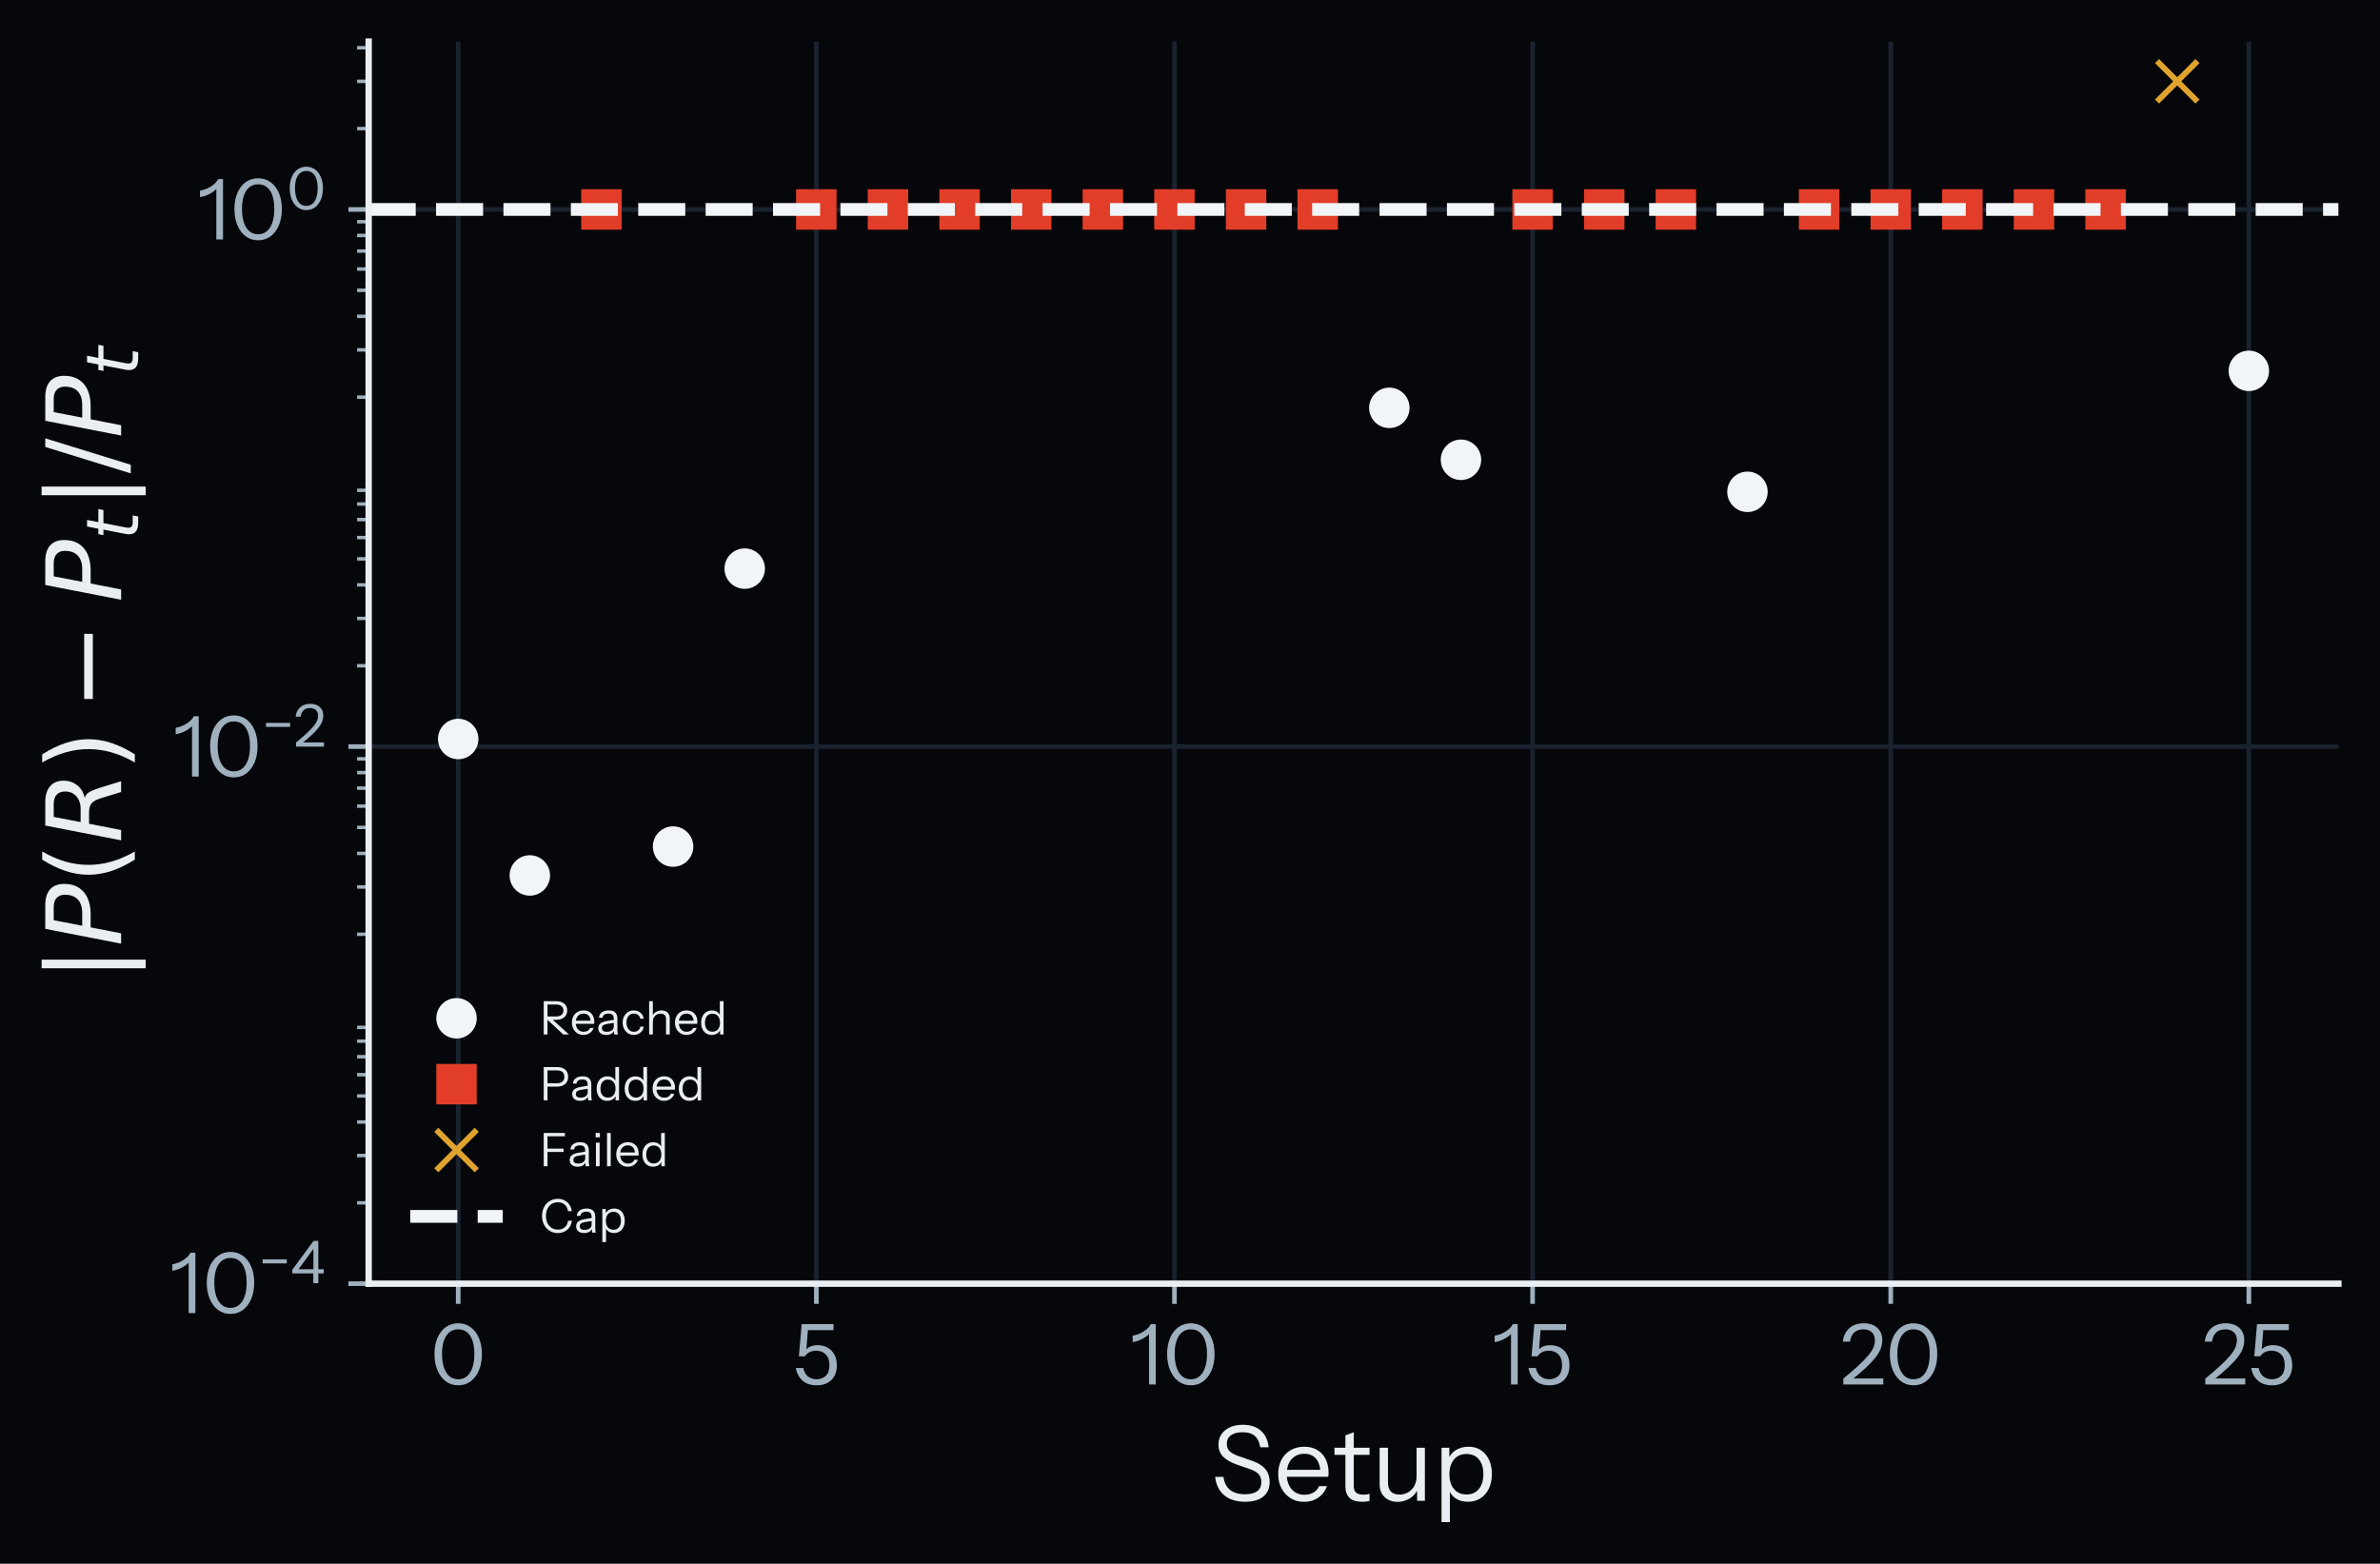
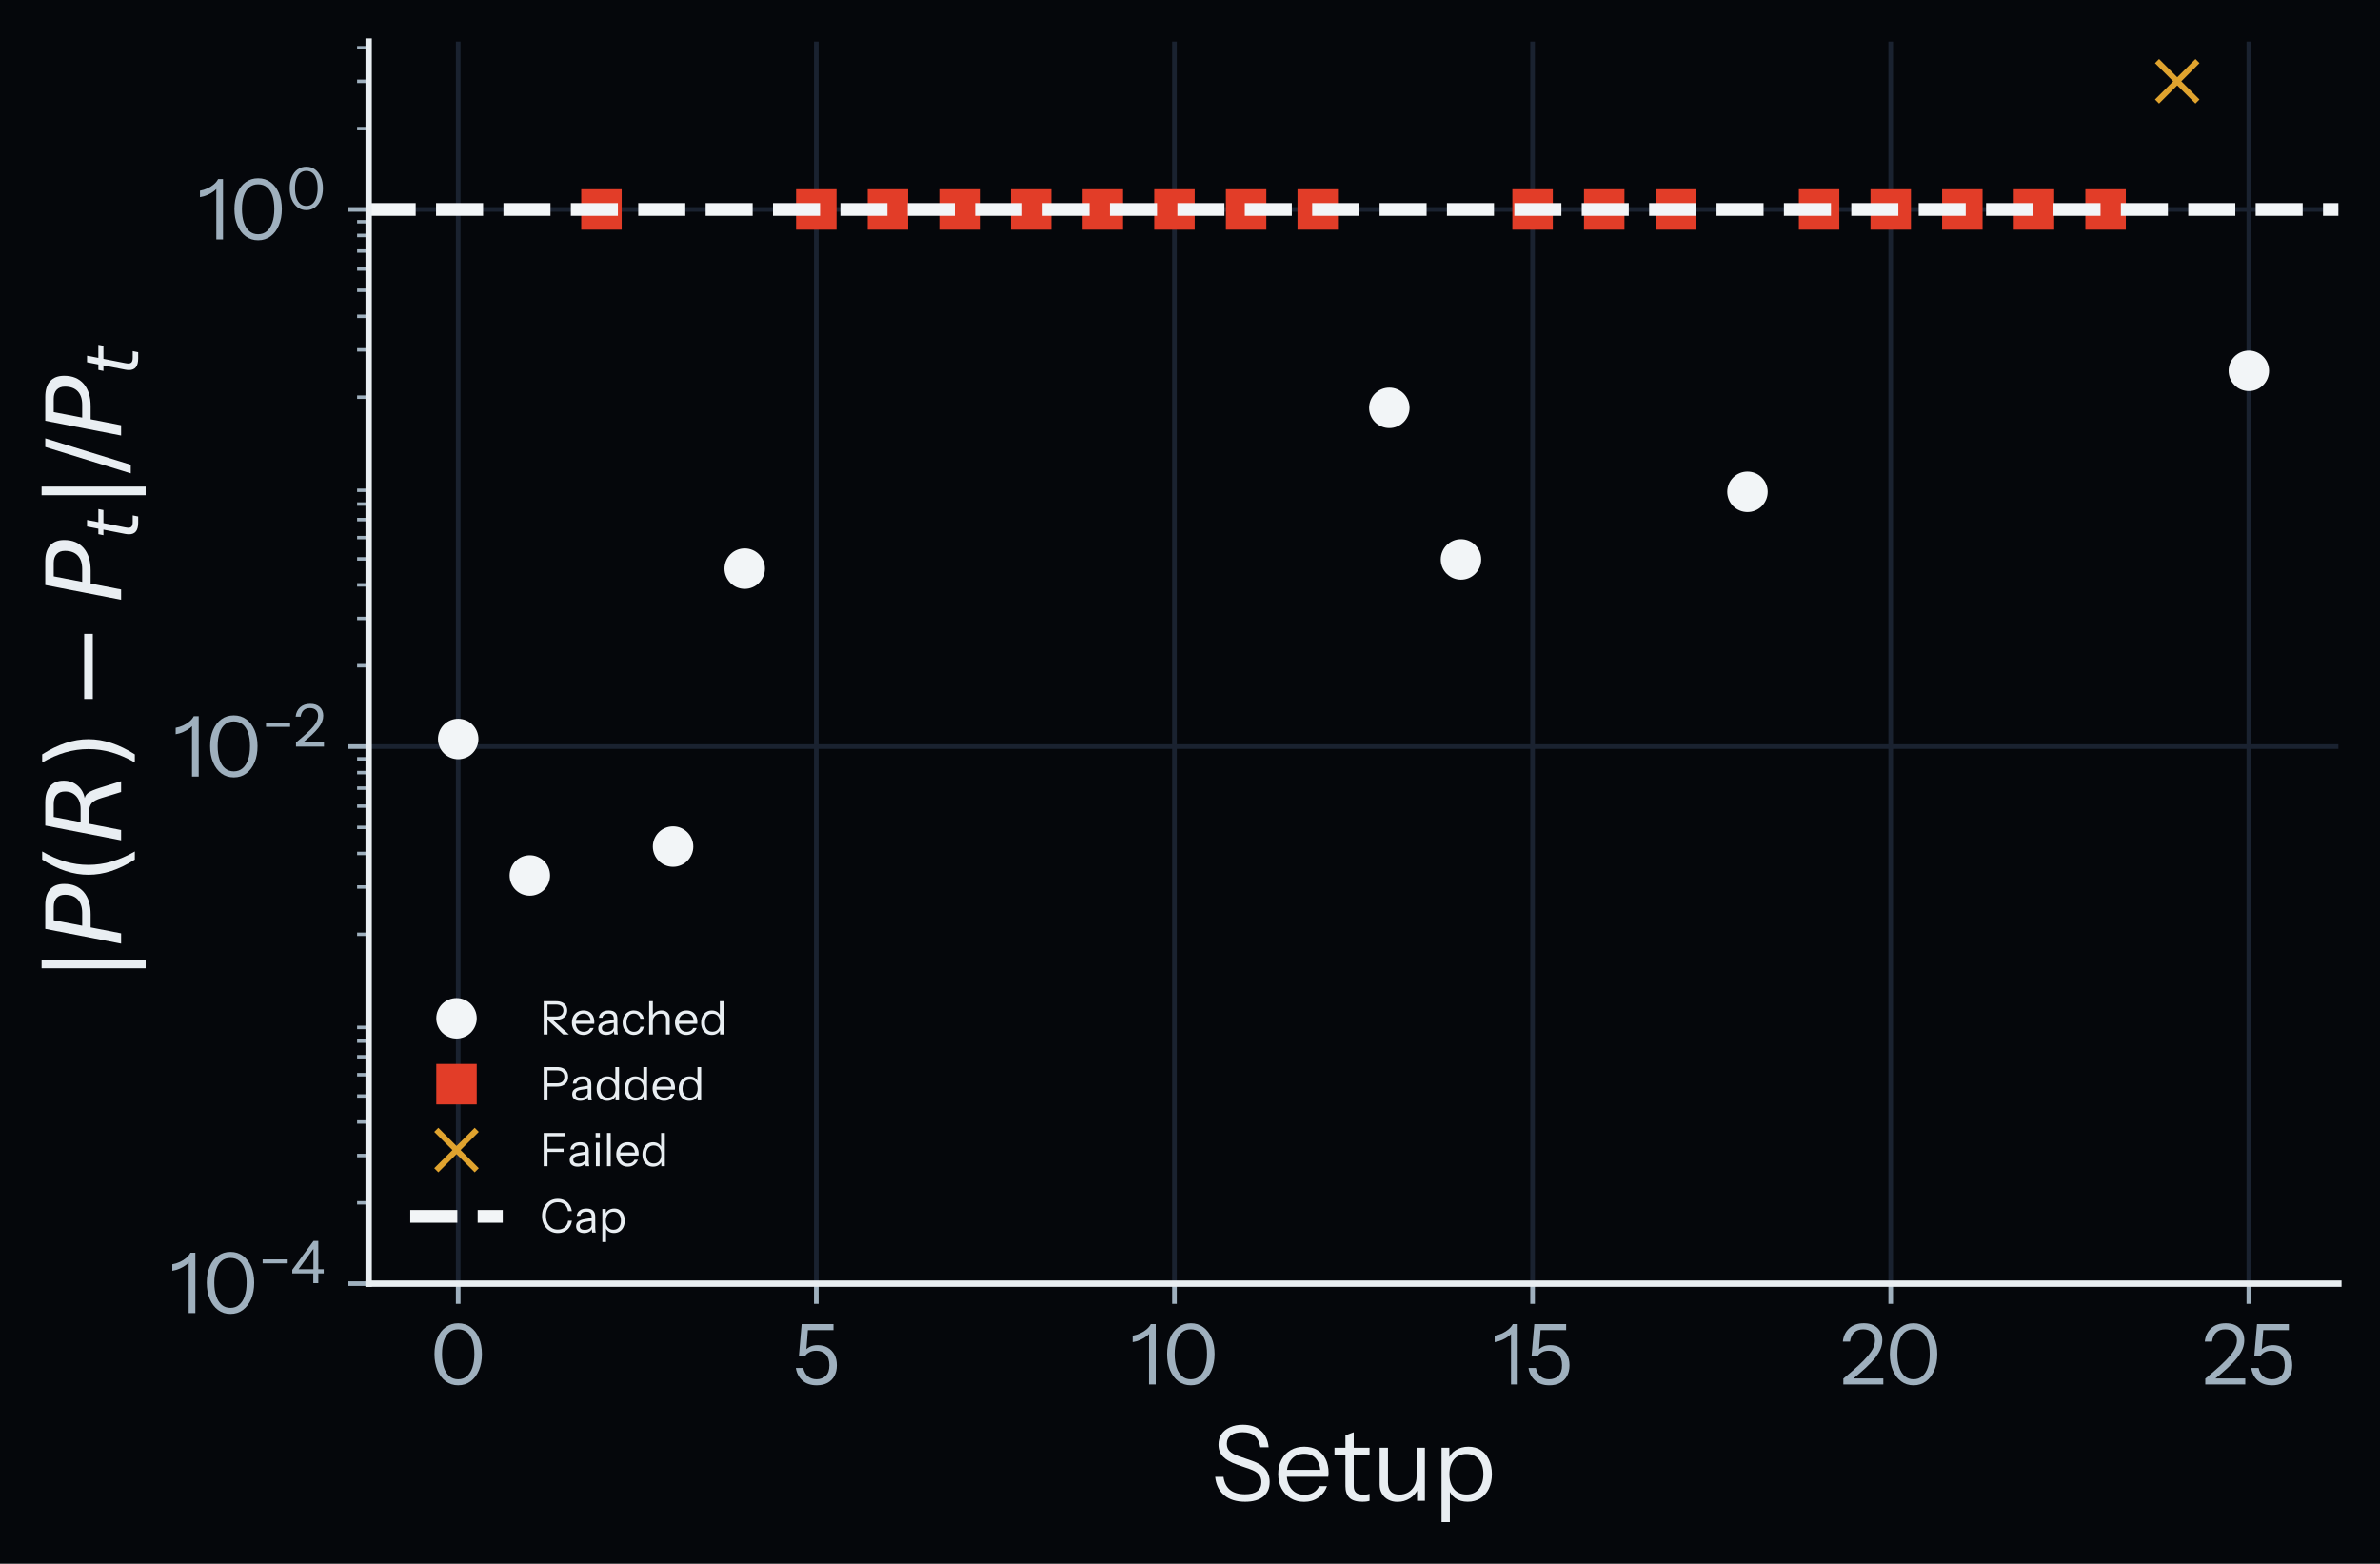
<svg xmlns="http://www.w3.org/2000/svg" xmlns:xlink="http://www.w3.org/1999/xlink" width="411.779pt" height="270.576pt" viewBox="0 0 411.779 270.576" version="1.1">
  <defs>
    <style type="text/css">*{stroke-linejoin: round; stroke-linecap: butt}</style>
  </defs>
  <g id="figure_1">
    <g id="patch_1">
      <path d="M 0 270.576  L 411.779 270.576  L 411.779 0  L 0 0  z " style="fill: #05070b" />
    </g>
    <g id="axes_1">
      <g id="patch_2">
        <path d="M 63.785 222.116  L 404.579 222.116  L 404.579 7.2  L 63.785 7.2  z " style="fill: #05070b" />
      </g>
      <g id="matplotlib.axis_1">
        <g id="xtick_1">
          <g id="line2d_1">
            <path d="M 79.276 222.116  L 79.276 7.2  " clip-path="url(#p73567a2a23)" style="fill: none; stroke: #1a2230; stroke-width: 0.8; stroke-linecap: square" />
          </g>
          <g id="line2d_2">
            <defs>
              <path id="m2e974000b8" d="M 0 0  L 0 3.5  " style="stroke: #9fb0be; stroke-width: 0.8" />
            </defs>
            <g>
              <use xlink:href="#m2e974000b8" x="79.276" y="222.116" style="fill: #9fb0be; stroke: #9fb0be; stroke-width: 0.8" />
            </g>
          </g>
          <g id="text_1">
            <g style="fill: #9fb0be" transform="translate(74.44758 239.5564) scale(0.145 -0.145)">
              <defs>
                <path id="InstrumentSans-Regular-30" d="M 2131 -64  Q 1587 -64 1180 240  Q 774 544 547 1085  Q 320 1626 320 2323  Q 320 3021 544 3549  Q 768 4077 1177 4374  Q 1587 4672 2131 4672  Q 2675 4672 3081 4374  Q 3488 4077 3715 3549  Q 3942 3021 3942 2323  Q 3942 1619 3715 1081  Q 3488 544 3081 240  Q 2675 -64 2131 -64  z M 2131 397  Q 2522 397 2797 630  Q 3072 864 3219 1296  Q 3366 1728 3366 2330  Q 3366 2925 3222 3347  Q 3078 3770 2803 3990  Q 2528 4211 2131 4211  Q 1734 4211 1459 3987  Q 1184 3763 1040 3344  Q 896 2925 896 2330  Q 896 1728 1043 1293  Q 1190 858 1465 627  Q 1741 397 2131 397  z " transform="scale(0.015625)" />
              </defs>
              <use xlink:href="#InstrumentSans-Regular-30" />
            </g>
          </g>
        </g>
        <g id="xtick_2">
          <g id="line2d_3">
            <path d="M 141.238 222.116  L 141.238 7.2  " clip-path="url(#p73567a2a23)" style="fill: none; stroke: #1a2230; stroke-width: 0.8; stroke-linecap: square" />
          </g>
          <g id="line2d_4">
            <g>
              <use xlink:href="#m2e974000b8" x="141.238" y="222.116" style="fill: #9fb0be; stroke: #9fb0be; stroke-width: 0.8" />
            </g>
          </g>
          <g id="text_2">
            <g style="fill: #9fb0be" transform="translate(137.0762 239.5564) scale(0.145 -0.145)">
              <defs>
                <path id="InstrumentSans-Regular-35" d="M 1869 -64  Q 1184 -64 774 304  Q 365 672 275 1261  L 838 1261  Q 922 845 1194 621  Q 1466 397 1856 397  Q 2266 397 2550 653  Q 2835 909 2835 1466  Q 2835 2022 2550 2300  Q 2266 2579 1830 2579  Q 1517 2579 1286 2451  Q 1056 2323 979 2150  L 506 2150  L 717 4608  L 3149 4608  L 3149 4147  L 1030 4147  L 1210 4339  L 1062 2483  L 941 2528  Q 1056 2720 1312 2861  Q 1568 3002 1939 3002  Q 2368 3002 2697 2816  Q 3027 2630 3216 2288  Q 3405 1946 3405 1466  Q 3405 986 3216 643  Q 3027 301 2684 118  Q 2342 -64 1869 -64  z " transform="scale(0.015625)" />
              </defs>
              <use xlink:href="#InstrumentSans-Regular-35" />
            </g>
          </g>
        </g>
        <g id="xtick_3">
          <g id="line2d_5">
            <path d="M 203.201 222.116  L 203.201 7.2  " clip-path="url(#p73567a2a23)" style="fill: none; stroke: #1a2230; stroke-width: 0.8; stroke-linecap: square" />
          </g>
          <g id="line2d_6">
            <g>
              <use xlink:href="#m2e974000b8" x="203.201" y="222.116" style="fill: #9fb0be; stroke: #9fb0be; stroke-width: 0.8" />
            </g>
          </g>
          <g id="text_3">
            <g style="fill: #9fb0be" transform="translate(195.5383 239.5564) scale(0.145 -0.145)">
              <defs>
                <path id="InstrumentSans-Regular-31" d="M 1440 0  L 1440 4083  L 1574 4051  Q 1498 3878 1280 3705  Q 1062 3533 777 3405  Q 493 3277 192 3232  L 192 3725  Q 493 3776 768 3904  Q 1043 4032 1257 4214  Q 1472 4397 1574 4608  L 1952 4608  L 1952 0  L 1440 0  z " transform="scale(0.015625)" />
              </defs>
              <use xlink:href="#InstrumentSans-Regular-31" />
              <use xlink:href="#InstrumentSans-Regular-30" transform="translate(39.09999 0)" />
            </g>
          </g>
        </g>
        <g id="xtick_4">
          <g id="line2d_7">
            <path d="M 265.163 222.116  L 265.163 7.2  " clip-path="url(#p73567a2a23)" style="fill: none; stroke: #1a2230; stroke-width: 0.8; stroke-linecap: square" />
          </g>
          <g id="line2d_8">
            <g>
              <use xlink:href="#m2e974000b8" x="265.163" y="222.116" style="fill: #9fb0be; stroke: #9fb0be; stroke-width: 0.8" />
            </g>
          </g>
          <g id="text_4">
            <g style="fill: #9fb0be" transform="translate(258.1669 239.5564) scale(0.145 -0.145)">
              <use xlink:href="#InstrumentSans-Regular-31" />
              <use xlink:href="#InstrumentSans-Regular-35" transform="translate(39.09999 0)" />
            </g>
          </g>
        </g>
        <g id="xtick_5">
          <g id="line2d_9">
            <path d="M 327.126 222.116  L 327.126 7.2  " clip-path="url(#p73567a2a23)" style="fill: none; stroke: #1a2230; stroke-width: 0.8; stroke-linecap: square" />
          </g>
          <g id="line2d_10">
            <g>
              <use xlink:href="#m2e974000b8" x="327.126" y="222.116" style="fill: #9fb0be; stroke: #9fb0be; stroke-width: 0.8" />
            </g>
          </g>
          <g id="text_5">
            <g style="fill: #9fb0be" transform="translate(318.3464 239.5564) scale(0.145 -0.145)">
              <defs>
                <path id="InstrumentSans-Regular-32" d="M 256 0  L 256 448  Q 947 1018 1411 1446  Q 1875 1875 2153 2208  Q 2432 2541 2550 2819  Q 2669 3098 2669 3366  Q 2669 3763 2432 3987  Q 2195 4211 1779 4211  Q 1350 4211 1088 3968  Q 826 3725 768 3270  L 218 3270  Q 282 3898 701 4285  Q 1120 4672 1818 4672  Q 2464 4672 2848 4326  Q 3232 3981 3232 3379  Q 3232 3053 3107 2726  Q 2982 2400 2697 2041  Q 2413 1683 1949 1251  Q 1485 819 800 275  L 678 461  L 3309 461  L 3309 0  L 256 0  z " transform="scale(0.015625)" />
              </defs>
              <use xlink:href="#InstrumentSans-Regular-32" />
              <use xlink:href="#InstrumentSans-Regular-30" transform="translate(54.49999 0)" />
            </g>
          </g>
        </g>
        <g id="xtick_6">
          <g id="line2d_11">
            <path d="M 389.088 222.116  L 389.088 7.2  " clip-path="url(#p73567a2a23)" style="fill: none; stroke: #1a2230; stroke-width: 0.8; stroke-linecap: square" />
          </g>
          <g id="line2d_12">
            <g>
              <use xlink:href="#m2e974000b8" x="389.088" y="222.116" style="fill: #9fb0be; stroke: #9fb0be; stroke-width: 0.8" />
            </g>
          </g>
          <g id="text_6">
            <g style="fill: #9fb0be" transform="translate(380.975 239.5564) scale(0.145 -0.145)">
              <use xlink:href="#InstrumentSans-Regular-32" />
              <use xlink:href="#InstrumentSans-Regular-35" transform="translate(54.49999 0)" />
            </g>
          </g>
        </g>
        <g id="text_7">
          <g style="fill: #e9eef2" transform="translate(209.4854 259.6857) scale(0.18 -0.18)">
            <defs>
              <path id="InstrumentSans-Regular-53" d="M 2112 -58  Q 1306 -58 829 339  Q 352 736 269 1472  L 781 1472  Q 851 941 1184 672  Q 1517 403 2106 403  Q 2605 403 2857 592  Q 3110 781 3110 1146  Q 3110 1459 2937 1644  Q 2765 1830 2400 1952  L 1626 2221  Q 1037 2426 755 2717  Q 474 3008 474 3456  Q 474 3827 659 4099  Q 845 4371 1184 4524  Q 1523 4678 1971 4678  Q 2662 4678 3078 4316  Q 3494 3955 3558 3290  L 3046 3290  Q 2963 3770 2704 3994  Q 2445 4218 1958 4218  Q 1498 4218 1242 4032  Q 986 3846 986 3507  Q 986 3219 1165 3046  Q 1344 2874 1722 2746  L 2547 2458  Q 3085 2272 3353 1955  Q 3622 1638 3622 1152  Q 3622 576 3228 259  Q 2835 -58 2112 -58  z " transform="scale(0.015625)" />
              <path id="InstrumentSans-Regular-65" d="M 1850 -64  Q 1382 -64 1024 157  Q 666 378 461 762  Q 256 1146 256 1645  Q 256 2144 457 2525  Q 659 2906 1024 3117  Q 1389 3328 1862 3328  Q 2317 3328 2653 3129  Q 2989 2931 3171 2572  Q 3354 2214 3354 1728  Q 3354 1664 3350 1606  Q 3347 1549 3334 1478  L 640 1478  L 640 1907  L 3021 1907  L 2854 1670  Q 2854 2259 2595 2576  Q 2336 2893 1862 2893  Q 1376 2893 1078 2557  Q 781 2221 781 1651  Q 781 1069 1078 720  Q 1376 371 1875 371  Q 2189 371 2425 508  Q 2662 646 2771 902  L 3258 902  Q 3098 454 2723 195  Q 2349 -64 1850 -64  z " transform="scale(0.015625)" />
              <path id="InstrumentSans-Regular-74" d="M 1818 -58  Q 1274 -58 1027 188  Q 781 435 781 902  L 781 4026  L 1293 4218  L 1293 909  Q 1293 634 1433 506  Q 1574 378 1894 378  Q 2022 378 2115 394  Q 2208 410 2266 435  L 2266 0  Q 2202 -26 2083 -42  Q 1965 -58 1818 -58  z M 109 2829  L 109 3264  L 2266 3264  L 2266 2829  L 109 2829  z " transform="scale(0.015625)" />
              <path id="InstrumentSans-Regular-75" d="M 1574 -64  Q 1254 -64 1004 67  Q 755 198 614 438  Q 474 678 474 992  L 474 3264  L 986 3264  L 986 1126  Q 986 755 1168 569  Q 1350 384 1690 384  Q 1997 384 2233 525  Q 2470 666 2608 918  Q 2746 1171 2746 1498  L 2829 723  Q 2669 358 2329 147  Q 1990 -64 1574 -64  z M 2778 0  L 2778 768  L 2746 768  L 2746 3264  L 3258 3264  L 3258 0  L 2778 0  z " transform="scale(0.015625)" />
              <path id="InstrumentSans-Regular-70" d="M 2125 -58  Q 1664 -58 1350 166  Q 1037 390 922 800  L 1024 813  L 1024 -1312  L 512 -1312  L 512 3264  L 992 3264  L 992 2502  L 922 2522  Q 1043 2899 1382 3113  Q 1722 3328 2170 3328  Q 2605 3328 2928 3117  Q 3251 2906 3430 2528  Q 3610 2150 3610 1645  Q 3610 1133 3424 749  Q 3238 365 2905 153  Q 2573 -58 2125 -58  z M 2048 390  Q 2534 390 2809 726  Q 3085 1062 3085 1645  Q 3085 2221 2809 2550  Q 2534 2880 2048 2880  Q 1562 2880 1280 2544  Q 998 2208 998 1626  Q 998 1056 1280 723  Q 1562 390 2048 390  z " transform="scale(0.015625)" />
            </defs>
            <use xlink:href="#InstrumentSans-Regular-53" />
            <use xlink:href="#InstrumentSans-Regular-65" transform="translate(60.79999 0)" />
            <use xlink:href="#InstrumentSans-Regular-74" transform="translate(117.2 0)" />
            <use xlink:href="#InstrumentSans-Regular-75" transform="translate(154.9 0)" />
            <use xlink:href="#InstrumentSans-Regular-70" transform="translate(213.8 0)" />
          </g>
        </g>
      </g>
      <g id="matplotlib.axis_2">
        <g id="ytick_1">
          <g id="line2d_13">
            <path d="M 63.785 222.116  L 404.579 222.116  " clip-path="url(#p73567a2a23)" style="fill: none; stroke: #1a2230; stroke-width: 0.8; stroke-linecap: square" />
          </g>
          <g id="line2d_14">
            <defs>
              <path id="m2f46859ac6" d="M 0 0  L -3.5 0  " style="stroke: #9fb0be; stroke-width: 0.8" />
            </defs>
            <g>
              <use xlink:href="#m2f46859ac6" x="63.785" y="222.116" style="fill: #9fb0be; stroke: #9fb0be; stroke-width: 0.8" />
            </g>
          </g>
          <g id="text_8">
            <g style="fill: #9fb0be" transform="translate(29.38 227.3364) scale(0.145 -0.145)">
              <defs>
                <path id="InstrumentSans-Regular-2212" d="M 384 2157  L 384 2592  L 3014 2592  L 3014 2157  L 384 2157  z " transform="scale(0.015625)" />
                <path id="InstrumentSans-Regular-34" d="M 2509 0  L 2509 1216  L 2522 1344  L 2522 3974  L 2694 3974  L 749 1312  L 576 1523  L 3648 1523  L 3648 1062  L 218 1062  L 218 1459  L 2534 4608  L 3059 4608  L 3059 0  L 2509 0  z " transform="scale(0.015625)" />
              </defs>
              <use xlink:href="#InstrumentSans-Regular-31" transform="translate(0 0.9)" />
              <use xlink:href="#InstrumentSans-Regular-30" transform="translate(39.09999 0.9)" />
              <use xlink:href="#InstrumentSans-Regular-2212" transform="translate(106.5925 36.6) scale(0.7)" />
              <use xlink:href="#InstrumentSans-Regular-34" transform="translate(143.7625 36.6) scale(0.7)" />
            </g>
          </g>
        </g>
        <g id="ytick_2">
          <g id="line2d_15">
            <path d="M 63.785 129.179  L 404.579 129.179  " clip-path="url(#p73567a2a23)" style="fill: none; stroke: #1a2230; stroke-width: 0.8; stroke-linecap: square" />
          </g>
          <g id="line2d_16">
            <g>
              <use xlink:href="#m2f46859ac6" x="63.785" y="129.179" style="fill: #9fb0be; stroke: #9fb0be; stroke-width: 0.8" />
            </g>
          </g>
          <g id="text_9">
            <g style="fill: #9fb0be" transform="translate(29.96 134.399) scale(0.145 -0.145)">
              <use xlink:href="#InstrumentSans-Regular-31" transform="translate(0 0.2)" />
              <use xlink:href="#InstrumentSans-Regular-30" transform="translate(39.09999 0.2)" />
              <use xlink:href="#InstrumentSans-Regular-2212" transform="translate(106.5925 35.9) scale(0.7)" />
              <use xlink:href="#InstrumentSans-Regular-32" transform="translate(143.7625 35.9) scale(0.7)" />
            </g>
          </g>
        </g>
        <g id="ytick_3">
          <g id="line2d_17">
            <path d="M 63.785 36.242  L 404.579 36.242  " clip-path="url(#p73567a2a23)" style="fill: none; stroke: #1a2230; stroke-width: 0.8; stroke-linecap: square" />
          </g>
          <g id="line2d_18">
            <g>
              <use xlink:href="#m2f46859ac6" x="63.785" y="36.242" style="fill: #9fb0be; stroke: #9fb0be; stroke-width: 0.8" />
            </g>
          </g>
          <g id="text_10">
            <g style="fill: #9fb0be" transform="translate(34.165 41.46173) scale(0.145 -0.145)">
              <use xlink:href="#InstrumentSans-Regular-31" transform="translate(0 0.2)" />
              <use xlink:href="#InstrumentSans-Regular-30" transform="translate(39.09999 0.2)" />
              <use xlink:href="#InstrumentSans-Regular-30" transform="translate(106.5925 35.9) scale(0.7)" />
            </g>
          </g>
        </g>
        <g id="ytick_4">
          <g id="line2d_19">
            <defs>
              <path id="m2263e3c42a" d="M 0 0  L -2 0  " style="stroke: #9fb0be; stroke-width: 0.6" />
            </defs>
            <g>
              <use xlink:href="#m2263e3c42a" x="63.785" y="208.128" style="fill: #9fb0be; stroke: #9fb0be; stroke-width: 0.6" />
            </g>
          </g>
        </g>
        <g id="ytick_5">
          <g id="line2d_20">
            <g>
              <use xlink:href="#m2263e3c42a" x="63.785" y="199.945" style="fill: #9fb0be; stroke: #9fb0be; stroke-width: 0.6" />
            </g>
          </g>
        </g>
        <g id="ytick_6">
          <g id="line2d_21">
            <g>
              <use xlink:href="#m2263e3c42a" x="63.785" y="194.139" style="fill: #9fb0be; stroke: #9fb0be; stroke-width: 0.6" />
            </g>
          </g>
        </g>
        <g id="ytick_7">
          <g id="line2d_22">
            <g>
              <use xlink:href="#m2263e3c42a" x="63.785" y="189.636" style="fill: #9fb0be; stroke: #9fb0be; stroke-width: 0.6" />
            </g>
          </g>
        </g>
        <g id="ytick_8">
          <g id="line2d_23">
            <g>
              <use xlink:href="#m2263e3c42a" x="63.785" y="185.957" style="fill: #9fb0be; stroke: #9fb0be; stroke-width: 0.6" />
            </g>
          </g>
        </g>
        <g id="ytick_9">
          <g id="line2d_24">
            <g>
              <use xlink:href="#m2263e3c42a" x="63.785" y="182.846" style="fill: #9fb0be; stroke: #9fb0be; stroke-width: 0.6" />
            </g>
          </g>
        </g>
        <g id="ytick_10">
          <g id="line2d_25">
            <g>
              <use xlink:href="#m2263e3c42a" x="63.785" y="180.151" style="fill: #9fb0be; stroke: #9fb0be; stroke-width: 0.6" />
            </g>
          </g>
        </g>
        <g id="ytick_11">
          <g id="line2d_26">
            <g>
              <use xlink:href="#m2263e3c42a" x="63.785" y="177.774" style="fill: #9fb0be; stroke: #9fb0be; stroke-width: 0.6" />
            </g>
          </g>
        </g>
        <g id="ytick_12">
          <g id="line2d_27">
            <g>
              <use xlink:href="#m2263e3c42a" x="63.785" y="161.659" style="fill: #9fb0be; stroke: #9fb0be; stroke-width: 0.6" />
            </g>
          </g>
        </g>
        <g id="ytick_13">
          <g id="line2d_28">
            <g>
              <use xlink:href="#m2263e3c42a" x="63.785" y="153.477" style="fill: #9fb0be; stroke: #9fb0be; stroke-width: 0.6" />
            </g>
          </g>
        </g>
        <g id="ytick_14">
          <g id="line2d_29">
            <g>
              <use xlink:href="#m2263e3c42a" x="63.785" y="147.671" style="fill: #9fb0be; stroke: #9fb0be; stroke-width: 0.6" />
            </g>
          </g>
        </g>
        <g id="ytick_15">
          <g id="line2d_30">
            <g>
              <use xlink:href="#m2263e3c42a" x="63.785" y="143.168" style="fill: #9fb0be; stroke: #9fb0be; stroke-width: 0.6" />
            </g>
          </g>
        </g>
        <g id="ytick_16">
          <g id="line2d_31">
            <g>
              <use xlink:href="#m2263e3c42a" x="63.785" y="139.488" style="fill: #9fb0be; stroke: #9fb0be; stroke-width: 0.6" />
            </g>
          </g>
        </g>
        <g id="ytick_17">
          <g id="line2d_32">
            <g>
              <use xlink:href="#m2263e3c42a" x="63.785" y="136.377" style="fill: #9fb0be; stroke: #9fb0be; stroke-width: 0.6" />
            </g>
          </g>
        </g>
        <g id="ytick_18">
          <g id="line2d_33">
            <g>
              <use xlink:href="#m2263e3c42a" x="63.785" y="133.682" style="fill: #9fb0be; stroke: #9fb0be; stroke-width: 0.6" />
            </g>
          </g>
        </g>
        <g id="ytick_19">
          <g id="line2d_34">
            <g>
              <use xlink:href="#m2263e3c42a" x="63.785" y="131.305" style="fill: #9fb0be; stroke: #9fb0be; stroke-width: 0.6" />
            </g>
          </g>
        </g>
        <g id="ytick_20">
          <g id="line2d_35">
            <g>
              <use xlink:href="#m2263e3c42a" x="63.785" y="115.191" style="fill: #9fb0be; stroke: #9fb0be; stroke-width: 0.6" />
            </g>
          </g>
        </g>
        <g id="ytick_21">
          <g id="line2d_36">
            <g>
              <use xlink:href="#m2263e3c42a" x="63.785" y="107.008" style="fill: #9fb0be; stroke: #9fb0be; stroke-width: 0.6" />
            </g>
          </g>
        </g>
        <g id="ytick_22">
          <g id="line2d_37">
            <g>
              <use xlink:href="#m2263e3c42a" x="63.785" y="101.202" style="fill: #9fb0be; stroke: #9fb0be; stroke-width: 0.6" />
            </g>
          </g>
        </g>
        <g id="ytick_23">
          <g id="line2d_38">
            <g>
              <use xlink:href="#m2263e3c42a" x="63.785" y="96.699" style="fill: #9fb0be; stroke: #9fb0be; stroke-width: 0.6" />
            </g>
          </g>
        </g>
        <g id="ytick_24">
          <g id="line2d_39">
            <g>
              <use xlink:href="#m2263e3c42a" x="63.785" y="93.019" style="fill: #9fb0be; stroke: #9fb0be; stroke-width: 0.6" />
            </g>
          </g>
        </g>
        <g id="ytick_25">
          <g id="line2d_40">
            <g>
              <use xlink:href="#m2263e3c42a" x="63.785" y="89.908" style="fill: #9fb0be; stroke: #9fb0be; stroke-width: 0.6" />
            </g>
          </g>
        </g>
        <g id="ytick_26">
          <g id="line2d_41">
            <g>
              <use xlink:href="#m2263e3c42a" x="63.785" y="87.214" style="fill: #9fb0be; stroke: #9fb0be; stroke-width: 0.6" />
            </g>
          </g>
        </g>
        <g id="ytick_27">
          <g id="line2d_42">
            <g>
              <use xlink:href="#m2263e3c42a" x="63.785" y="84.837" style="fill: #9fb0be; stroke: #9fb0be; stroke-width: 0.6" />
            </g>
          </g>
        </g>
        <g id="ytick_28">
          <g id="line2d_43">
            <g>
              <use xlink:href="#m2263e3c42a" x="63.785" y="68.722" style="fill: #9fb0be; stroke: #9fb0be; stroke-width: 0.6" />
            </g>
          </g>
        </g>
        <g id="ytick_29">
          <g id="line2d_44">
            <g>
              <use xlink:href="#m2263e3c42a" x="63.785" y="60.539" style="fill: #9fb0be; stroke: #9fb0be; stroke-width: 0.6" />
            </g>
          </g>
        </g>
        <g id="ytick_30">
          <g id="line2d_45">
            <g>
              <use xlink:href="#m2263e3c42a" x="63.785" y="54.733" style="fill: #9fb0be; stroke: #9fb0be; stroke-width: 0.6" />
            </g>
          </g>
        </g>
        <g id="ytick_31">
          <g id="line2d_46">
            <g>
              <use xlink:href="#m2263e3c42a" x="63.785" y="50.23" style="fill: #9fb0be; stroke: #9fb0be; stroke-width: 0.6" />
            </g>
          </g>
        </g>
        <g id="ytick_32">
          <g id="line2d_47">
            <g>
              <use xlink:href="#m2263e3c42a" x="63.785" y="46.551" style="fill: #9fb0be; stroke: #9fb0be; stroke-width: 0.6" />
            </g>
          </g>
        </g>
        <g id="ytick_33">
          <g id="line2d_48">
            <g>
              <use xlink:href="#m2263e3c42a" x="63.785" y="43.44" style="fill: #9fb0be; stroke: #9fb0be; stroke-width: 0.6" />
            </g>
          </g>
        </g>
        <g id="ytick_34">
          <g id="line2d_49">
            <g>
              <use xlink:href="#m2263e3c42a" x="63.785" y="40.745" style="fill: #9fb0be; stroke: #9fb0be; stroke-width: 0.6" />
            </g>
          </g>
        </g>
        <g id="ytick_35">
          <g id="line2d_50">
            <g>
              <use xlink:href="#m2263e3c42a" x="63.785" y="38.368" style="fill: #9fb0be; stroke: #9fb0be; stroke-width: 0.6" />
            </g>
          </g>
        </g>
        <g id="ytick_36">
          <g id="line2d_51">
            <g>
              <use xlink:href="#m2263e3c42a" x="63.785" y="22.253" style="fill: #9fb0be; stroke: #9fb0be; stroke-width: 0.6" />
            </g>
          </g>
        </g>
        <g id="ytick_37">
          <g id="line2d_52">
            <g>
              <use xlink:href="#m2263e3c42a" x="63.785" y="14.071" style="fill: #9fb0be; stroke: #9fb0be; stroke-width: 0.6" />
            </g>
          </g>
        </g>
        <g id="ytick_38">
          <g id="line2d_53">
            <g>
              <use xlink:href="#m2263e3c42a" x="63.785" y="8.265" style="fill: #9fb0be; stroke: #9fb0be; stroke-width: 0.6" />
            </g>
          </g>
        </g>
        <g id="text_11">
          <g style="fill: #e9eef2" transform="translate(21.06 169.8282) rotate(-90) scale(0.18 -0.18)">
            <defs>
              <path id="DejaVuSans-7c" d="M 1344 4891  L 1344 -1509  L 813 -1509  L 813 4891  L 1344 4891  z " transform="scale(0.015625)" />
              <path id="DejaVuSans-Oblique-50" d="M 1081 4666  L 2541 4666  Q 3178 4666 3512 4369  Q 3847 4072 3847 3500  Q 3847 2731 3353 2303  Q 2859 1875 1966 1875  L 1172 1875  L 806 0  L 172 0  L 1081 4666  z M 1613 4147  L 1275 2394  L 2069 2394  Q 2606 2394 2893 2669  Q 3181 2944 3181 3456  Q 3181 3784 2986 3965  Q 2791 4147 2438 4147  L 1613 4147  z " transform="scale(0.015625)" />
              <path id="DejaVuSans-28" d="M 1984 4856  Q 1566 4138 1362 3434  Q 1159 2731 1159 2009  Q 1159 1288 1364 580  Q 1569 -128 1984 -844  L 1484 -844  Q 1016 -109 783 600  Q 550 1309 550 2009  Q 550 2706 781 3412  Q 1013 4119 1484 4856  L 1984 4856  z " transform="scale(0.015625)" />
              <path id="DejaVuSans-Oblique-52" d="M 1613 4147  L 1294 2491  L 2106 2491  Q 2584 2491 2879 2755  Q 3175 3019 3175 3444  Q 3175 3784 2976 3965  Q 2778 4147 2406 4147  L 1613 4147  z M 2772 2241  Q 2972 2194 3105 2009  Q 3238 1825 3413 1275  L 3809 0  L 3144 0  L 2778 1197  Q 2638 1659 2453 1815  Q 2269 1972 1888 1972  L 1191 1972  L 806 0  L 172 0  L 1081 4666  L 2503 4666  Q 3150 4666 3495 4373  Q 3841 4081 3841 3531  Q 3841 3044 3547 2687  Q 3253 2331 2772 2241  z " transform="scale(0.015625)" />
              <path id="DejaVuSans-29" d="M 513 4856  L 1013 4856  Q 1481 4119 1714 3412  Q 1947 2706 1947 2009  Q 1947 1309 1714 600  Q 1481 -109 1013 -844  L 513 -844  Q 928 -128 1133 580  Q 1338 1288 1338 2009  Q 1338 2731 1133 3434  Q 928 4138 513 4856  z " transform="scale(0.015625)" />
              <path id="DejaVuSans-2212" d="M 678 2272  L 4684 2272  L 4684 1741  L 678 1741  L 678 2272  z " transform="scale(0.015625)" />
              <path id="DejaVuSans-Oblique-74" d="M 2706 3500  L 2619 3053  L 1472 3053  L 1100 1153  Q 1081 1047 1072 975  Q 1063 903 1063 863  Q 1063 663 1183 572  Q 1303 481 1569 481  L 2150 481  L 2053 0  L 1503 0  Q 991 0 739 200  Q 488 400 488 806  Q 488 878 497 964  Q 506 1050 525 1153  L 897 3053  L 409 3053  L 500 3500  L 978 3500  L 1172 4494  L 1747 4494  L 1556 3500  L 2706 3500  z " transform="scale(0.015625)" />
              <path id="DejaVuSans-2f" d="M 1625 4666  L 2156 4666  L 531 -594  L 0 -594  L 1625 4666  z " transform="scale(0.015625)" />
            </defs>
            <use xlink:href="#DejaVuSans-7c" transform="translate(0 0.578125)" />
            <use xlink:href="#DejaVuSans-Oblique-50" transform="translate(33.69141 0.578125)" />
            <use xlink:href="#DejaVuSans-28" transform="translate(93.99414 0.578125)" />
            <use xlink:href="#DejaVuSans-Oblique-52" transform="translate(133.0078 0.578125)" />
            <use xlink:href="#DejaVuSans-29" transform="translate(202.4902 0.578125)" />
            <use xlink:href="#DejaVuSans-2212" transform="translate(260.9863 0.578125)" />
            <use xlink:href="#DejaVuSans-Oblique-50" transform="translate(364.2578 0.578125)" />
            <use xlink:href="#DejaVuSans-Oblique-74" transform="translate(424.5605 -15.82812) scale(0.7)" />
            <use xlink:href="#DejaVuSans-7c" transform="translate(454.7412 0.578125)" />
            <use xlink:href="#DejaVuSans-2f" transform="translate(488.4326 0.578125)" />
            <use xlink:href="#DejaVuSans-Oblique-50" transform="translate(522.124 0.578125)" />
            <use xlink:href="#DejaVuSans-Oblique-74" transform="translate(582.4268 -15.82812) scale(0.7)" />
          </g>
        </g>
      </g>
      <g id="line2d_54">
        <defs>
          <path id="m5a494b40e6" d="M 0 3  C 0.796 3 1.559 2.684 2.121 2.121  C 2.684 1.559 3 0.796 3 0  C 3 -0.796 2.684 -1.559 2.121 -2.121  C 1.559 -2.684 0.796 -3 0 -3  C -0.796 -3 -1.559 -2.684 -2.121 -2.121  C -2.684 -1.559 -3 -0.796 -3 0  C -3 0.796 -2.684 1.559 -2.121 2.121  C -1.559 2.684 -0.796 3 0 3  z " style="stroke: #f2f5f7" />
        </defs>
        <g clip-path="url(#p73567a2a23)">
          <use xlink:href="#m5a494b40e6" x="79.276" y="127.869" style="fill: #f2f5f7; stroke: #f2f5f7" />
          <use xlink:href="#m5a494b40e6" x="91.668" y="151.481" style="fill: #f2f5f7; stroke: #f2f5f7" />
          <use xlink:href="#m5a494b40e6" x="116.453" y="146.483" style="fill: #f2f5f7; stroke: #f2f5f7" />
          <use xlink:href="#m5a494b40e6" x="128.846" y="98.389" style="fill: #f2f5f7; stroke: #f2f5f7" />
          <use xlink:href="#m5a494b40e6" x="240.378" y="70.57" style="fill: #f2f5f7; stroke: #f2f5f7" />
-           <use xlink:href="#m5a494b40e6" x="252.771" y="79.557" style="fill: #f2f5f7; stroke: #f2f5f7" />
+           <use xlink:href="#m5a494b40e6" x="252.771" y="96.798" style="fill: #f2f5f7; stroke: #f2f5f7" />
          <use xlink:href="#m5a494b40e6" x="302.341" y="85.101" style="fill: #f2f5f7; stroke: #f2f5f7" />
          <use xlink:href="#m5a494b40e6" x="389.088" y="64.169" style="fill: #f2f5f7; stroke: #f2f5f7" />
        </g>
      </g>
      <g id="line2d_55">
        <defs>
          <path id="m4cc2f1b43c" d="M -3 3  L 3 3  L 3 -3  L -3 -3  z " style="stroke: #e23d28; stroke-linejoin: miter" />
        </defs>
        <g clip-path="url(#p73567a2a23)">
          <use xlink:href="#m4cc2f1b43c" x="104.061" y="36.242" style="fill: #e23d28; stroke: #e23d28; stroke-linejoin: miter" />
          <use xlink:href="#m4cc2f1b43c" x="141.238" y="36.242" style="fill: #e23d28; stroke: #e23d28; stroke-linejoin: miter" />
          <use xlink:href="#m4cc2f1b43c" x="153.631" y="36.242" style="fill: #e23d28; stroke: #e23d28; stroke-linejoin: miter" />
          <use xlink:href="#m4cc2f1b43c" x="166.023" y="36.242" style="fill: #e23d28; stroke: #e23d28; stroke-linejoin: miter" />
          <use xlink:href="#m4cc2f1b43c" x="178.416" y="36.242" style="fill: #e23d28; stroke: #e23d28; stroke-linejoin: miter" />
          <use xlink:href="#m4cc2f1b43c" x="190.808" y="36.242" style="fill: #e23d28; stroke: #e23d28; stroke-linejoin: miter" />
          <use xlink:href="#m4cc2f1b43c" x="203.201" y="36.242" style="fill: #e23d28; stroke: #e23d28; stroke-linejoin: miter" />
          <use xlink:href="#m4cc2f1b43c" x="215.593" y="36.242" style="fill: #e23d28; stroke: #e23d28; stroke-linejoin: miter" />
          <use xlink:href="#m4cc2f1b43c" x="227.986" y="36.242" style="fill: #e23d28; stroke: #e23d28; stroke-linejoin: miter" />
          <use xlink:href="#m4cc2f1b43c" x="265.163" y="36.242" style="fill: #e23d28; stroke: #e23d28; stroke-linejoin: miter" />
          <use xlink:href="#m4cc2f1b43c" x="277.556" y="36.242" style="fill: #e23d28; stroke: #e23d28; stroke-linejoin: miter" />
          <use xlink:href="#m4cc2f1b43c" x="289.948" y="36.242" style="fill: #e23d28; stroke: #e23d28; stroke-linejoin: miter" />
          <use xlink:href="#m4cc2f1b43c" x="314.733" y="36.242" style="fill: #e23d28; stroke: #e23d28; stroke-linejoin: miter" />
          <use xlink:href="#m4cc2f1b43c" x="327.126" y="36.242" style="fill: #e23d28; stroke: #e23d28; stroke-linejoin: miter" />
          <use xlink:href="#m4cc2f1b43c" x="339.518" y="36.242" style="fill: #e23d28; stroke: #e23d28; stroke-linejoin: miter" />
          <use xlink:href="#m4cc2f1b43c" x="351.911" y="36.242" style="fill: #e23d28; stroke: #e23d28; stroke-linejoin: miter" />
          <use xlink:href="#m4cc2f1b43c" x="364.303" y="36.242" style="fill: #e23d28; stroke: #e23d28; stroke-linejoin: miter" />
        </g>
      </g>
      <g id="line2d_56">
        <defs>
          <path id="maea7df744d" d="M -3.5 3.5  L 3.5 -3.5  M -3.5 -3.5  L 3.5 3.5  " style="stroke: #e0a32e" />
        </defs>
        <g clip-path="url(#p73567a2a23)">
          <use xlink:href="#maea7df744d" x="376.696" y="14.071" style="fill: #e0a32e; stroke: #e0a32e" />
        </g>
      </g>
      <g id="line2d_57">
        <path d="M 63.785 36.242  L 404.579 36.242  " clip-path="url(#p73567a2a23)" style="fill: none; stroke-dasharray: 8.14,3.52; stroke-dashoffset: 0; stroke: #f2f5f7; stroke-width: 2.2" />
      </g>
      <g id="patch_3">
        <path d="M 63.785 222.116  L 63.785 7.2  " style="fill: none; stroke: #e9eef2; stroke-width: 1.1; stroke-linejoin: miter; stroke-linecap: square" />
      </g>
      <g id="patch_4">
        <path d="M 63.785 222.116  L 404.579 222.116  " style="fill: none; stroke: #e9eef2; stroke-width: 1.1; stroke-linejoin: miter; stroke-linecap: square" />
      </g>
      <g id="legend_1">
        <g id="line2d_58">
          <g>
            <use xlink:href="#m5a494b40e6" x="78.985" y="176.196" style="fill: #f2f5f7; stroke: #f2f5f7" />
          </g>
        </g>
        <g id="text_12">
          <g style="fill: #e9eef2" transform="translate(93.385 178.9964) scale(0.08 -0.08)">
            <defs>
              <path id="InstrumentSans-Regular-52" d="M 550 0  L 550 4608  L 2253 4608  Q 2746 4608 3091 4448  Q 3437 4288 3619 4003  Q 3802 3718 3802 3328  Q 3802 2938 3619 2646  Q 3437 2355 3091 2192  Q 2746 2029 2253 2029  L 934 2029  L 934 2490  L 2234 2490  Q 2746 2490 3011 2714  Q 3277 2938 3277 3328  Q 3277 3712 3014 3929  Q 2752 4147 2234 4147  L 1075 4147  L 1075 0  L 550 0  z M 3251 0  L 800 2285  L 1517 2285  L 4045 0  L 3251 0  z " transform="scale(0.015625)" />
              <path id="InstrumentSans-Regular-61" d="M 2515 0  Q 2490 109 2480 249  Q 2470 390 2470 608  L 2438 608  L 2438 2170  Q 2438 2541 2268 2717  Q 2099 2893 1722 2893  Q 1350 2893 1129 2742  Q 909 2592 883 2317  L 390 2317  Q 422 2790 787 3059  Q 1152 3328 1741 3328  Q 2349 3328 2643 3040  Q 2938 2752 2938 2176  L 2938 608  Q 2938 467 2957 316  Q 2976 166 3008 0  L 2515 0  z M 1395 -64  Q 890 -64 592 182  Q 294 429 294 858  Q 294 1286 588 1523  Q 883 1760 1446 1856  L 2586 2048  L 2586 1626  L 1523 1459  Q 1165 1402 979 1267  Q 794 1133 794 877  Q 794 627 963 499  Q 1133 371 1466 371  Q 1894 371 2166 566  Q 2438 762 2438 1075  L 2522 621  Q 2419 294 2121 115  Q 1824 -64 1395 -64  z " transform="scale(0.015625)" />
              <path id="InstrumentSans-Regular-63" d="M 1805 -64  Q 1357 -64 1008 157  Q 659 378 457 765  Q 256 1152 256 1645  Q 256 2138 457 2515  Q 659 2893 1008 3110  Q 1357 3328 1798 3328  Q 2163 3328 2454 3187  Q 2746 3046 2934 2787  Q 3123 2528 3174 2182  L 2701 2182  Q 2637 2496 2406 2694  Q 2176 2893 1811 2893  Q 1498 2893 1267 2739  Q 1037 2586 909 2304  Q 781 2022 781 1645  Q 781 1267 909 979  Q 1037 691 1270 531  Q 1504 371 1818 371  Q 2170 371 2406 566  Q 2643 762 2707 1075  L 3181 1075  Q 3123 736 2928 477  Q 2733 218 2445 77  Q 2157 -64 1805 -64  z " transform="scale(0.015625)" />
              <path id="InstrumentSans-Regular-68" d="M 512 0  L 512 4608  L 1024 4608  L 1024 0  L 512 0  z M 2848 0  L 2848 2138  Q 2848 2509 2662 2694  Q 2477 2880 2112 2880  Q 1792 2880 1545 2739  Q 1299 2598 1161 2348  Q 1024 2099 1024 1766  L 941 2541  Q 1107 2906 1449 3117  Q 1792 3328 2227 3328  Q 2739 3328 3049 3037  Q 3360 2746 3360 2272  L 3360 0  L 2848 0  z " transform="scale(0.015625)" />
              <path id="InstrumentSans-Regular-64" d="M 2886 0  L 2886 762  L 2950 742  Q 2829 371 2505 153  Q 2182 -64 1734 -64  Q 1293 -64 963 147  Q 634 358 451 736  Q 269 1114 269 1619  Q 269 2131 454 2515  Q 640 2899 973 3110  Q 1306 3322 1754 3322  Q 2214 3322 2528 3098  Q 2842 2874 2957 2464  L 2854 2451  L 2854 4608  L 3366 4608  L 3366 0  L 2886 0  z M 1830 384  Q 2323 384 2601 720  Q 2880 1056 2880 1638  Q 2880 2208 2598 2541  Q 2317 2874 1830 2874  Q 1344 2874 1069 2541  Q 794 2208 794 1619  Q 794 1043 1069 713  Q 1344 384 1830 384  z " transform="scale(0.015625)" />
            </defs>
            <use xlink:href="#InstrumentSans-Regular-52" />
            <use xlink:href="#InstrumentSans-Regular-65" transform="translate(65.59999 0)" />
            <use xlink:href="#InstrumentSans-Regular-61" transform="translate(122 0)" />
            <use xlink:href="#InstrumentSans-Regular-63" transform="translate(175.3 0)" />
            <use xlink:href="#InstrumentSans-Regular-68" transform="translate(228.6 0)" />
            <use xlink:href="#InstrumentSans-Regular-65" transform="translate(288.5 0)" />
            <use xlink:href="#InstrumentSans-Regular-64" transform="translate(344.8999 0)" />
          </g>
        </g>
        <g id="line2d_59">
          <g>
            <use xlink:href="#m4cc2f1b43c" x="78.985" y="187.596" style="fill: #e23d28; stroke: #e23d28; stroke-linejoin: miter" />
          </g>
        </g>
        <g id="text_13">
          <g style="fill: #e9eef2" transform="translate(93.385 190.3964) scale(0.08 -0.08)">
            <defs>
              <path id="InstrumentSans-Regular-50" d="M 550 0  L 550 4608  L 2381 4608  Q 2874 4608 3219 4448  Q 3565 4288 3747 3987  Q 3930 3686 3930 3264  Q 3930 2842 3747 2538  Q 3565 2234 3219 2067  Q 2874 1901 2381 1901  L 934 1901  L 934 2362  L 2362 2362  Q 2874 2362 3139 2595  Q 3405 2829 3405 3264  Q 3405 3699 3142 3923  Q 2880 4147 2362 4147  L 1075 4147  L 1075 0  L 550 0  z " transform="scale(0.015625)" />
            </defs>
            <use xlink:href="#InstrumentSans-Regular-50" />
            <use xlink:href="#InstrumentSans-Regular-61" transform="translate(65.59999 0)" />
            <use xlink:href="#InstrumentSans-Regular-64" transform="translate(118.9 0)" />
            <use xlink:href="#InstrumentSans-Regular-64" transform="translate(179.5 0)" />
            <use xlink:href="#InstrumentSans-Regular-65" transform="translate(240.1 0)" />
            <use xlink:href="#InstrumentSans-Regular-64" transform="translate(296.5 0)" />
          </g>
        </g>
        <g id="line2d_60">
          <g>
            <use xlink:href="#maea7df744d" x="78.985" y="198.996" style="fill: #e0a32e; stroke: #e0a32e" />
          </g>
        </g>
        <g id="text_14">
          <g style="fill: #e9eef2" transform="translate(93.385 201.7964) scale(0.08 -0.08)">
            <defs>
              <path id="InstrumentSans-Regular-46" d="M 550 0  L 550 4608  L 1075 4608  L 1075 0  L 550 0  z M 819 1978  L 819 2438  L 3302 2438  L 3302 1978  L 819 1978  z M 819 4147  L 819 4608  L 3482 4608  L 3482 4147  L 819 4147  z " transform="scale(0.015625)" />
              <path id="InstrumentSans-Regular-69" d="M 512 0  L 512 3264  L 1024 3264  L 1024 0  L 512 0  z M 472 4006  L 472 4608  L 1061 4608  L 1061 4006  L 472 4006  z " transform="scale(0.015625)" />
              <path id="InstrumentSans-Regular-6c" d="M 512 0  L 512 4608  L 1024 4608  L 1024 0  L 512 0  z " transform="scale(0.015625)" />
            </defs>
            <use xlink:href="#InstrumentSans-Regular-46" />
            <use xlink:href="#InstrumentSans-Regular-61" transform="translate(60.2 0)" />
            <use xlink:href="#InstrumentSans-Regular-69" transform="translate(113.5 0)" />
            <use xlink:href="#InstrumentSans-Regular-6c" transform="translate(137.5 0)" />
            <use xlink:href="#InstrumentSans-Regular-65" transform="translate(161.5 0)" />
            <use xlink:href="#InstrumentSans-Regular-64" transform="translate(217.8999 0)" />
          </g>
        </g>
        <g id="line2d_61">
          <path d="M 70.985 210.476  L 78.985 210.476  L 86.985 210.476  " style="fill: none; stroke-dasharray: 8.14,3.52; stroke-dashoffset: 0; stroke: #f2f5f7; stroke-width: 2.2" />
        </g>
        <g id="text_15">
          <g style="fill: #e9eef2" transform="translate(93.385 213.2764) scale(0.08 -0.08)">
            <defs>
              <path id="InstrumentSans-Regular-43" d="M 2502 -64  Q 2029 -64 1629 112  Q 1229 288 934 605  Q 640 922 480 1354  Q 320 1786 320 2304  Q 320 2822 480 3254  Q 640 3686 931 4003  Q 1222 4320 1622 4496  Q 2022 4672 2496 4672  Q 3014 4672 3427 4461  Q 3840 4250 4105 3866  Q 4371 3482 4435 2970  L 3910 2970  Q 3834 3539 3459 3868  Q 3085 4198 2502 4198  Q 2010 4198 1638 3958  Q 1267 3718 1062 3292  Q 858 2867 858 2304  Q 858 1741 1062 1315  Q 1267 890 1638 650  Q 2010 410 2496 410  Q 3091 410 3472 742  Q 3853 1075 3923 1638  L 4448 1638  Q 4384 1126 4118 742  Q 3853 358 3440 147  Q 3027 -64 2502 -64  z " transform="scale(0.015625)" />
            </defs>
            <use xlink:href="#InstrumentSans-Regular-43" />
            <use xlink:href="#InstrumentSans-Regular-61" transform="translate(74.09999 0)" />
            <use xlink:href="#InstrumentSans-Regular-70" transform="translate(127.4 0)" />
          </g>
        </g>
      </g>
    </g>
  </g>
  <defs>
    <clipPath id="p73567a2a23">
      <rect x="63.785" y="7.2" width="340.794" height="214.916" />
    </clipPath>
  </defs>
</svg>
